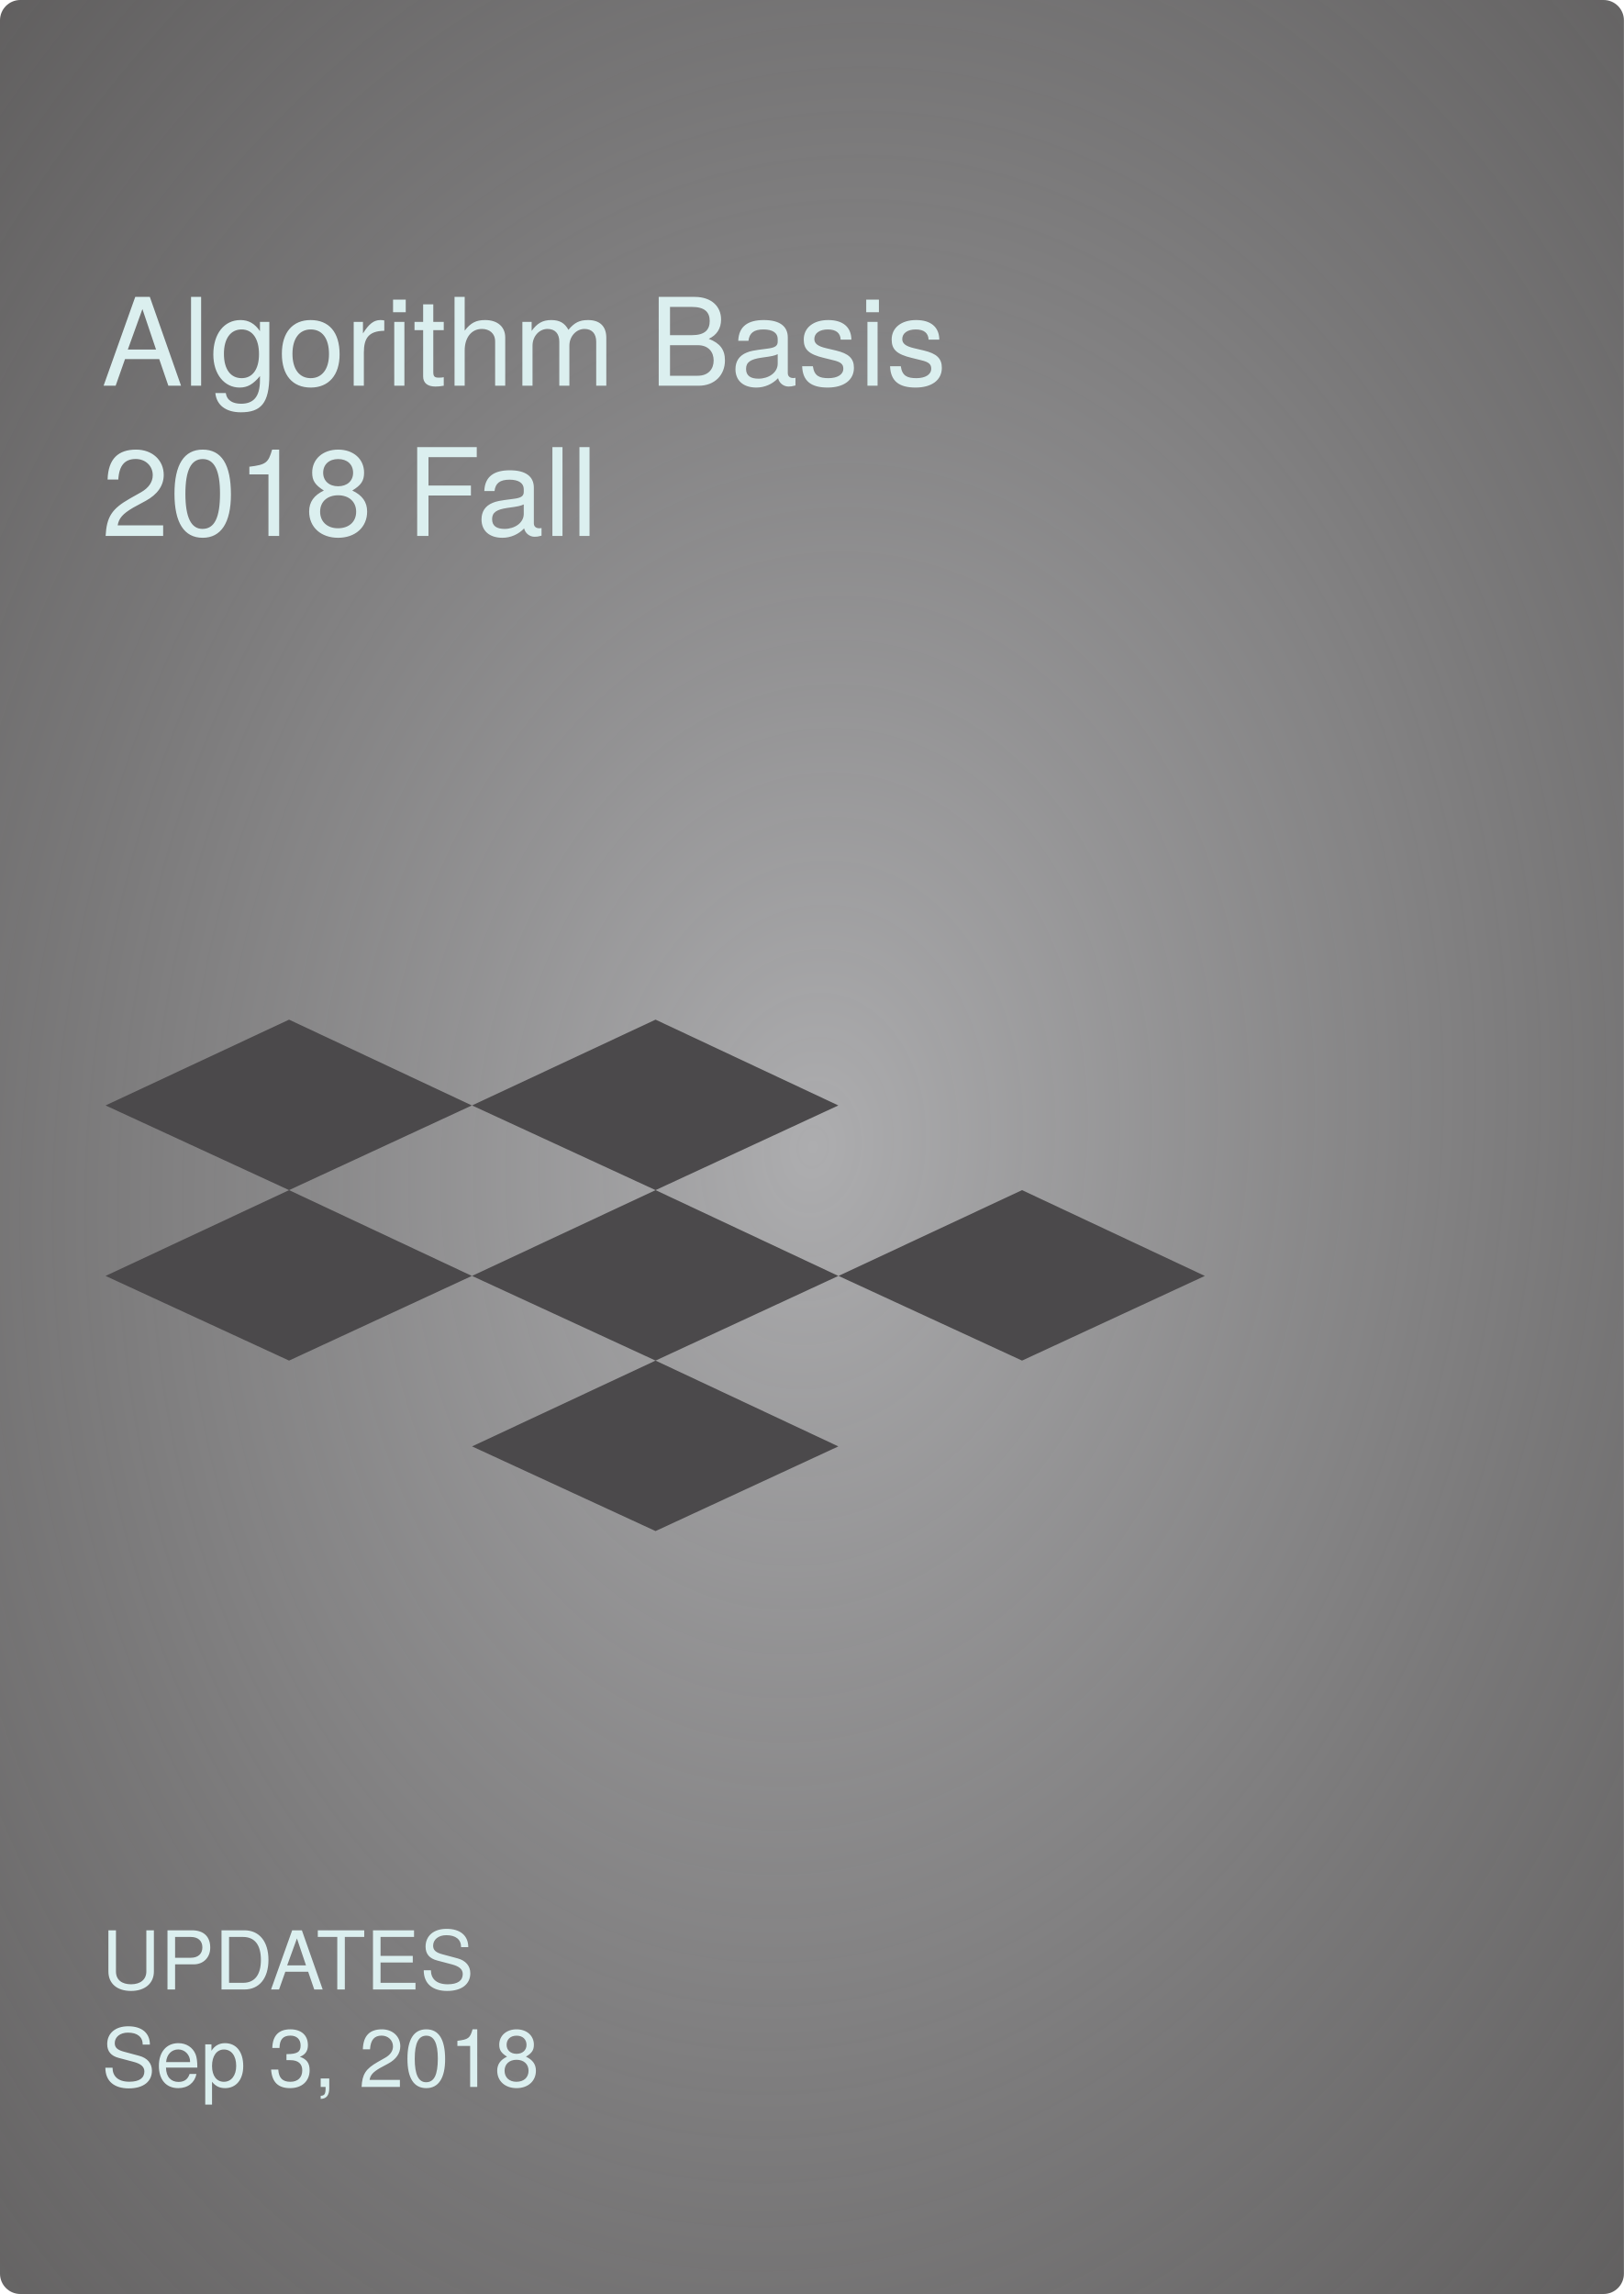
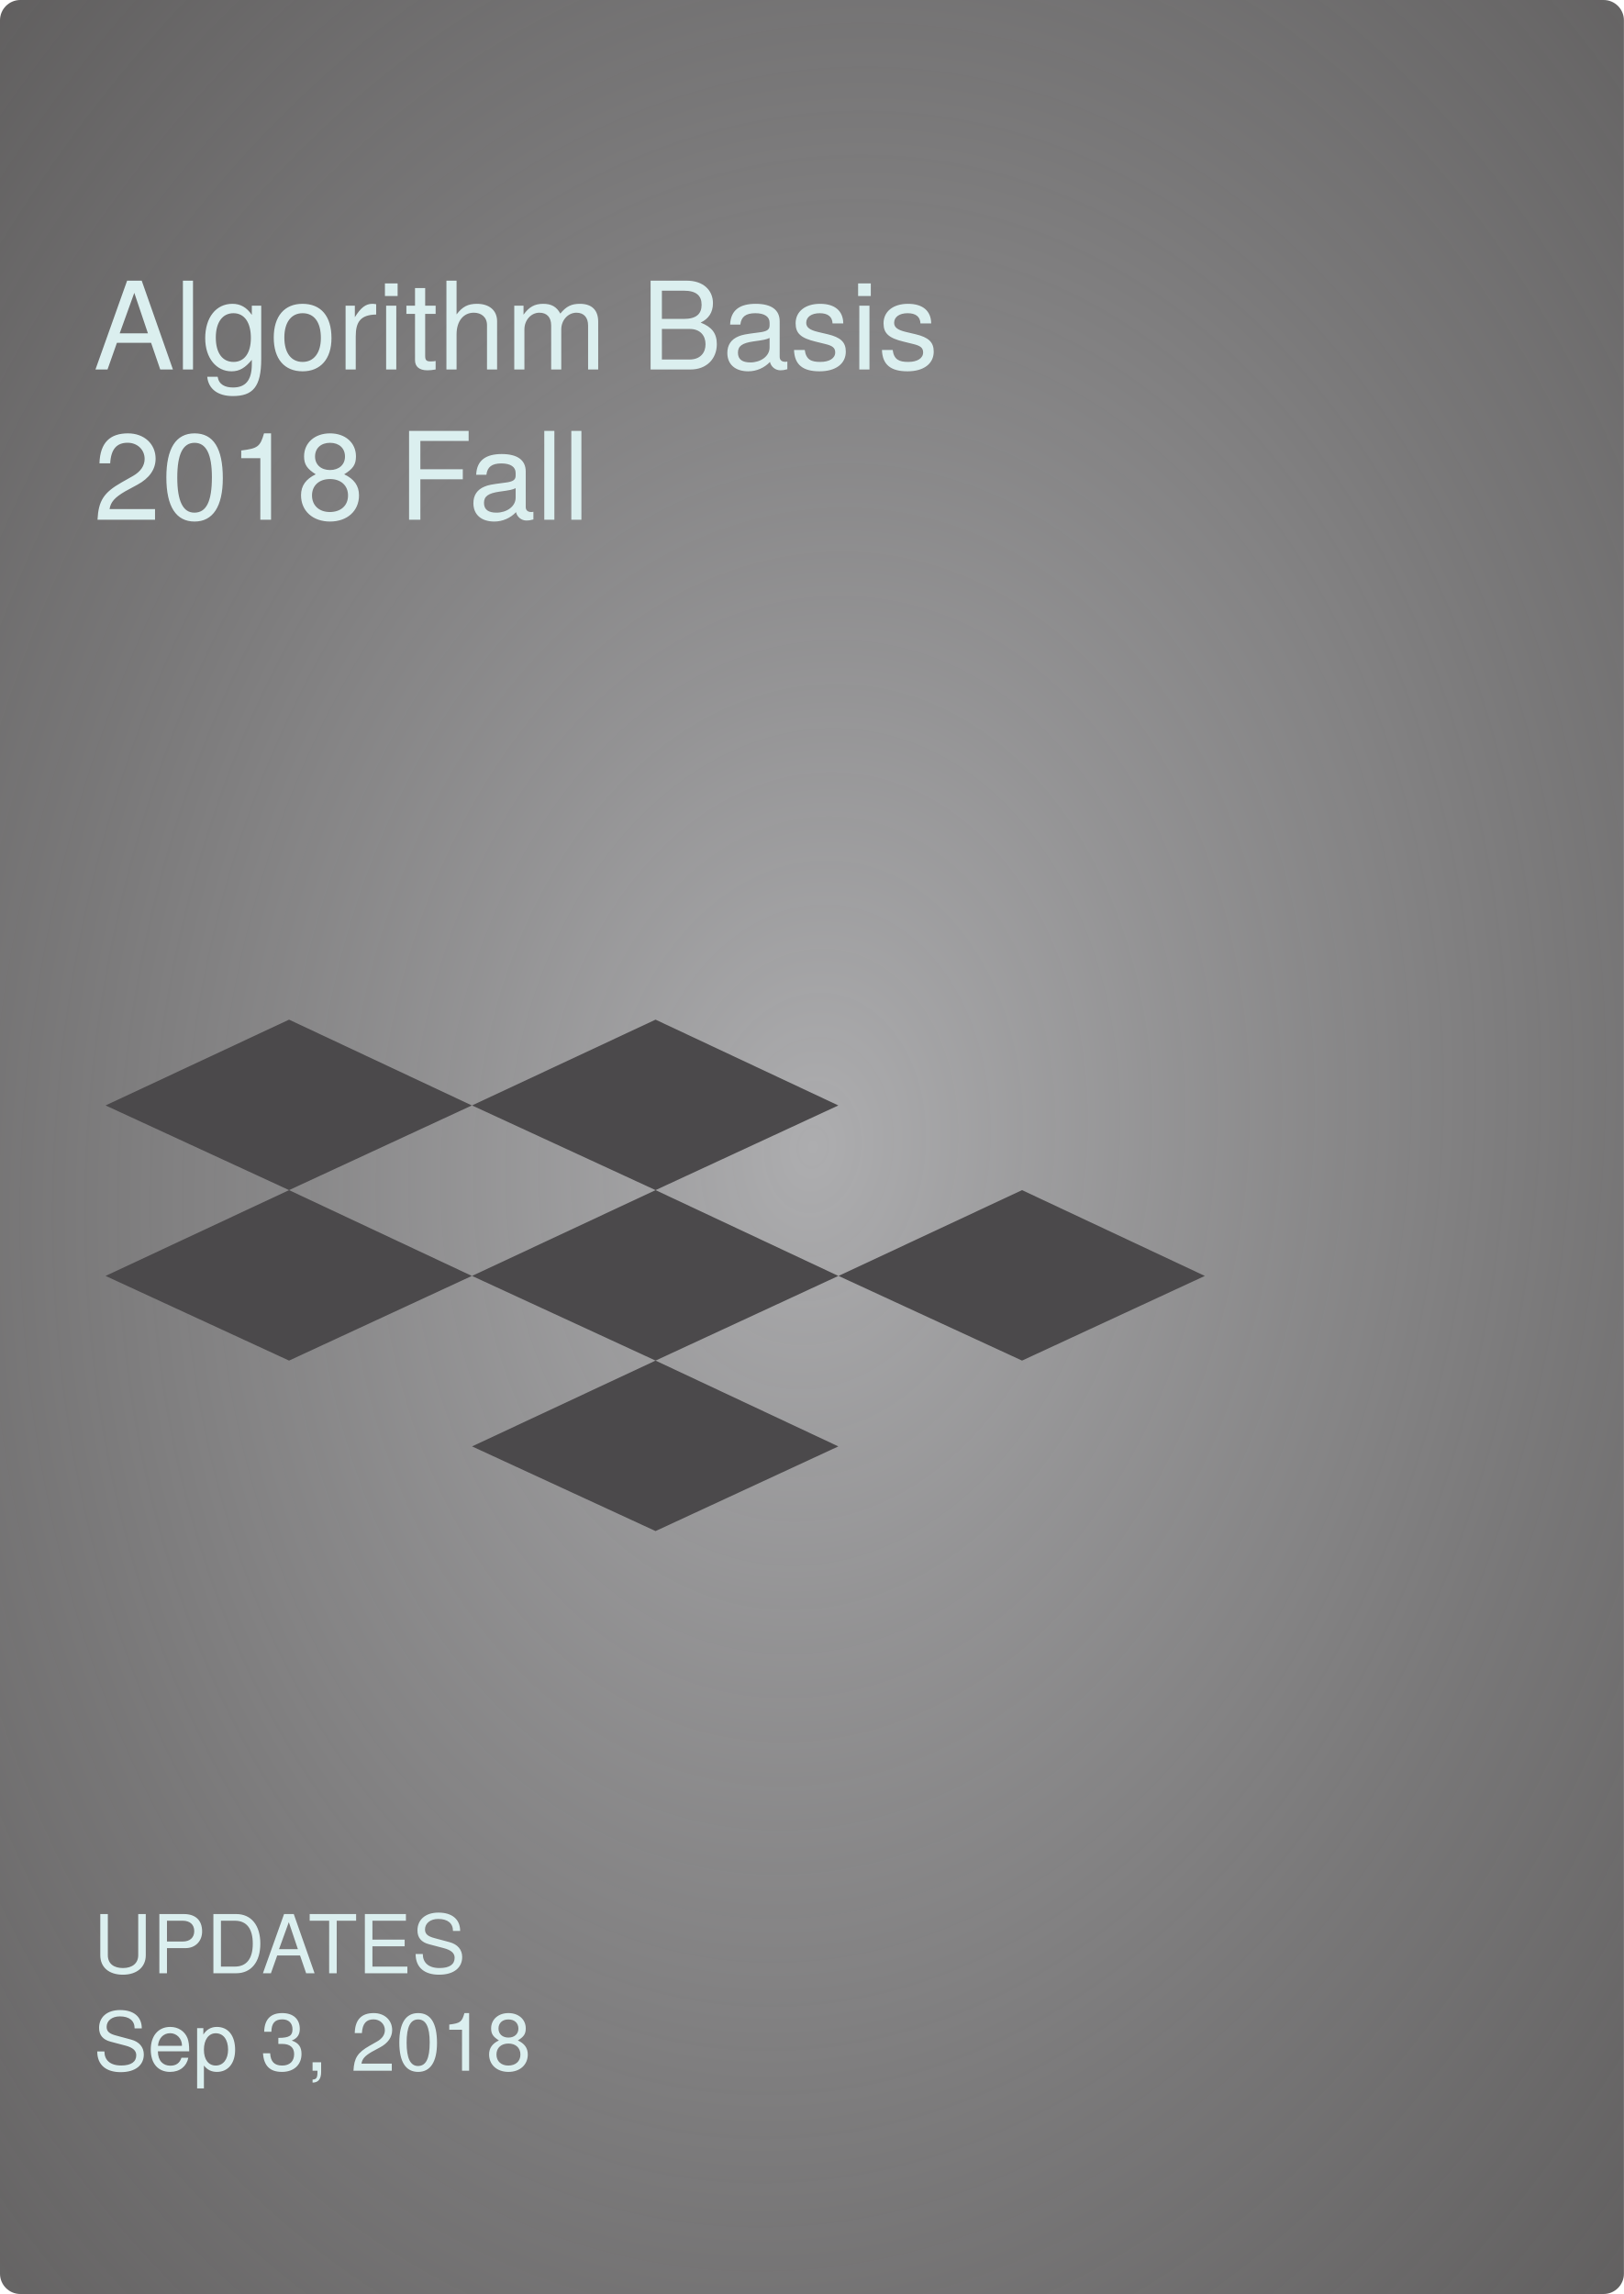
<svg xmlns="http://www.w3.org/2000/svg" viewBox="0 0 400 565">
  <defs>
    <style>
      .cls-1 {
        fill: url(#radial-gradient);
      }

      .cls-2 {
        fill: #4b494b;
      }

      .cls-3, .cls-4 {
        fill: #dbefef;
      }

      .cls-3 {
        font-size: 30px;
        font-family: HelveticaNeue-Medium, Helvetica Neue;
        font-weight: 500;
      }

      .cls-4 {
        font-size: 20px;
        font-family: HelveticaNeue, Helvetica Neue;
      }
    </style>
    <radialGradient id="radial-gradient" cx="0.5" cy="0.5" r="0.574" gradientTransform="matrix(1.41, 0.058, -0.115, 1.41, -0.147, -0.234)" gradientUnits="objectBoundingBox">
      <stop offset="0" stop-color="#adadaf" />
      <stop offset="1" stop-color="#3c3a3a" stop-opacity="0.839" />
    </radialGradient>
  </defs>
-   <g id="Group_439" data-name="Group 439" transform="translate(-875 -1124)">
-     <g id="Group_432" data-name="Group 432">
+   <g id="Group_444" data-name="Group 444" transform="translate(-457 -422)">
+     <g id="Group_432" data-name="Group 432" transform="translate(-418 -702)">
      <rect id="Rectangle_36" data-name="Rectangle 36" class="cls-1" width="400" height="565" rx="5" transform="translate(875 1124)" />
      <g id="Group_428" data-name="Group 428" transform="translate(272 764.132)">
        <path id="Path_278" data-name="Path 278" class="cls-2" d="M2737.315,650l-45.2,21.133,45.2,20.854,45.026-20.854Z" transform="translate(-2063.115 2.988)" />
        <path id="Path_279" data-name="Path 279" class="cls-2" d="M2737.315,650l-45.2,21.133,45.2,20.854,45.026-20.854Z" transform="translate(-1882.569 2.988)" />
        <path id="Path_280" data-name="Path 280" class="cls-2" d="M2737.315,650l-45.2,21.133,45.2,20.854,45.026-20.854Z" transform="translate(-1972.842 2.988)" />
        <path id="Path_281" data-name="Path 281" class="cls-2" d="M2737.315,650l-45.2,21.133,45.2,20.854,45.026-20.854Z" transform="translate(-1972.842 44.975)" />
        <path id="Path_282" data-name="Path 282" class="cls-2" d="M2737.315,650l-45.2,21.133,45.2,20.854,45.026-20.854Z" transform="translate(-2063.115 -39)" />
        <path id="Path_283" data-name="Path 283" class="cls-2" d="M2737.315,650l-45.2,21.133,45.2,20.854,45.026-20.854Z" transform="translate(-1972.842 -39)" />
      </g>
    </g>
-     <g id="Group_433" data-name="Group 433" transform="translate(0 1)">
+     <g id="Group_433" data-name="Group 433" transform="translate(-420 -705)">
      <text id="Algorithm_Basis_2018_Fall" data-name="Algorithm Basis 2018 Fall" class="cls-3" transform="translate(900 1218)">
        <tspan x="0" y="0">Algorithm Basis</tspan>
        <tspan x="0" y="37">2018 Fall</tspan>
      </text>
      <text id="UPDATES_Sep_3_2018" data-name="UPDATES Sep 3, 2018" class="cls-4" transform="translate(900 1613)">
        <tspan x="0" y="0">UPDATES</tspan>
        <tspan x="0" y="24">Sep 3, 2018</tspan>
      </text>
    </g>
  </g>
</svg>
